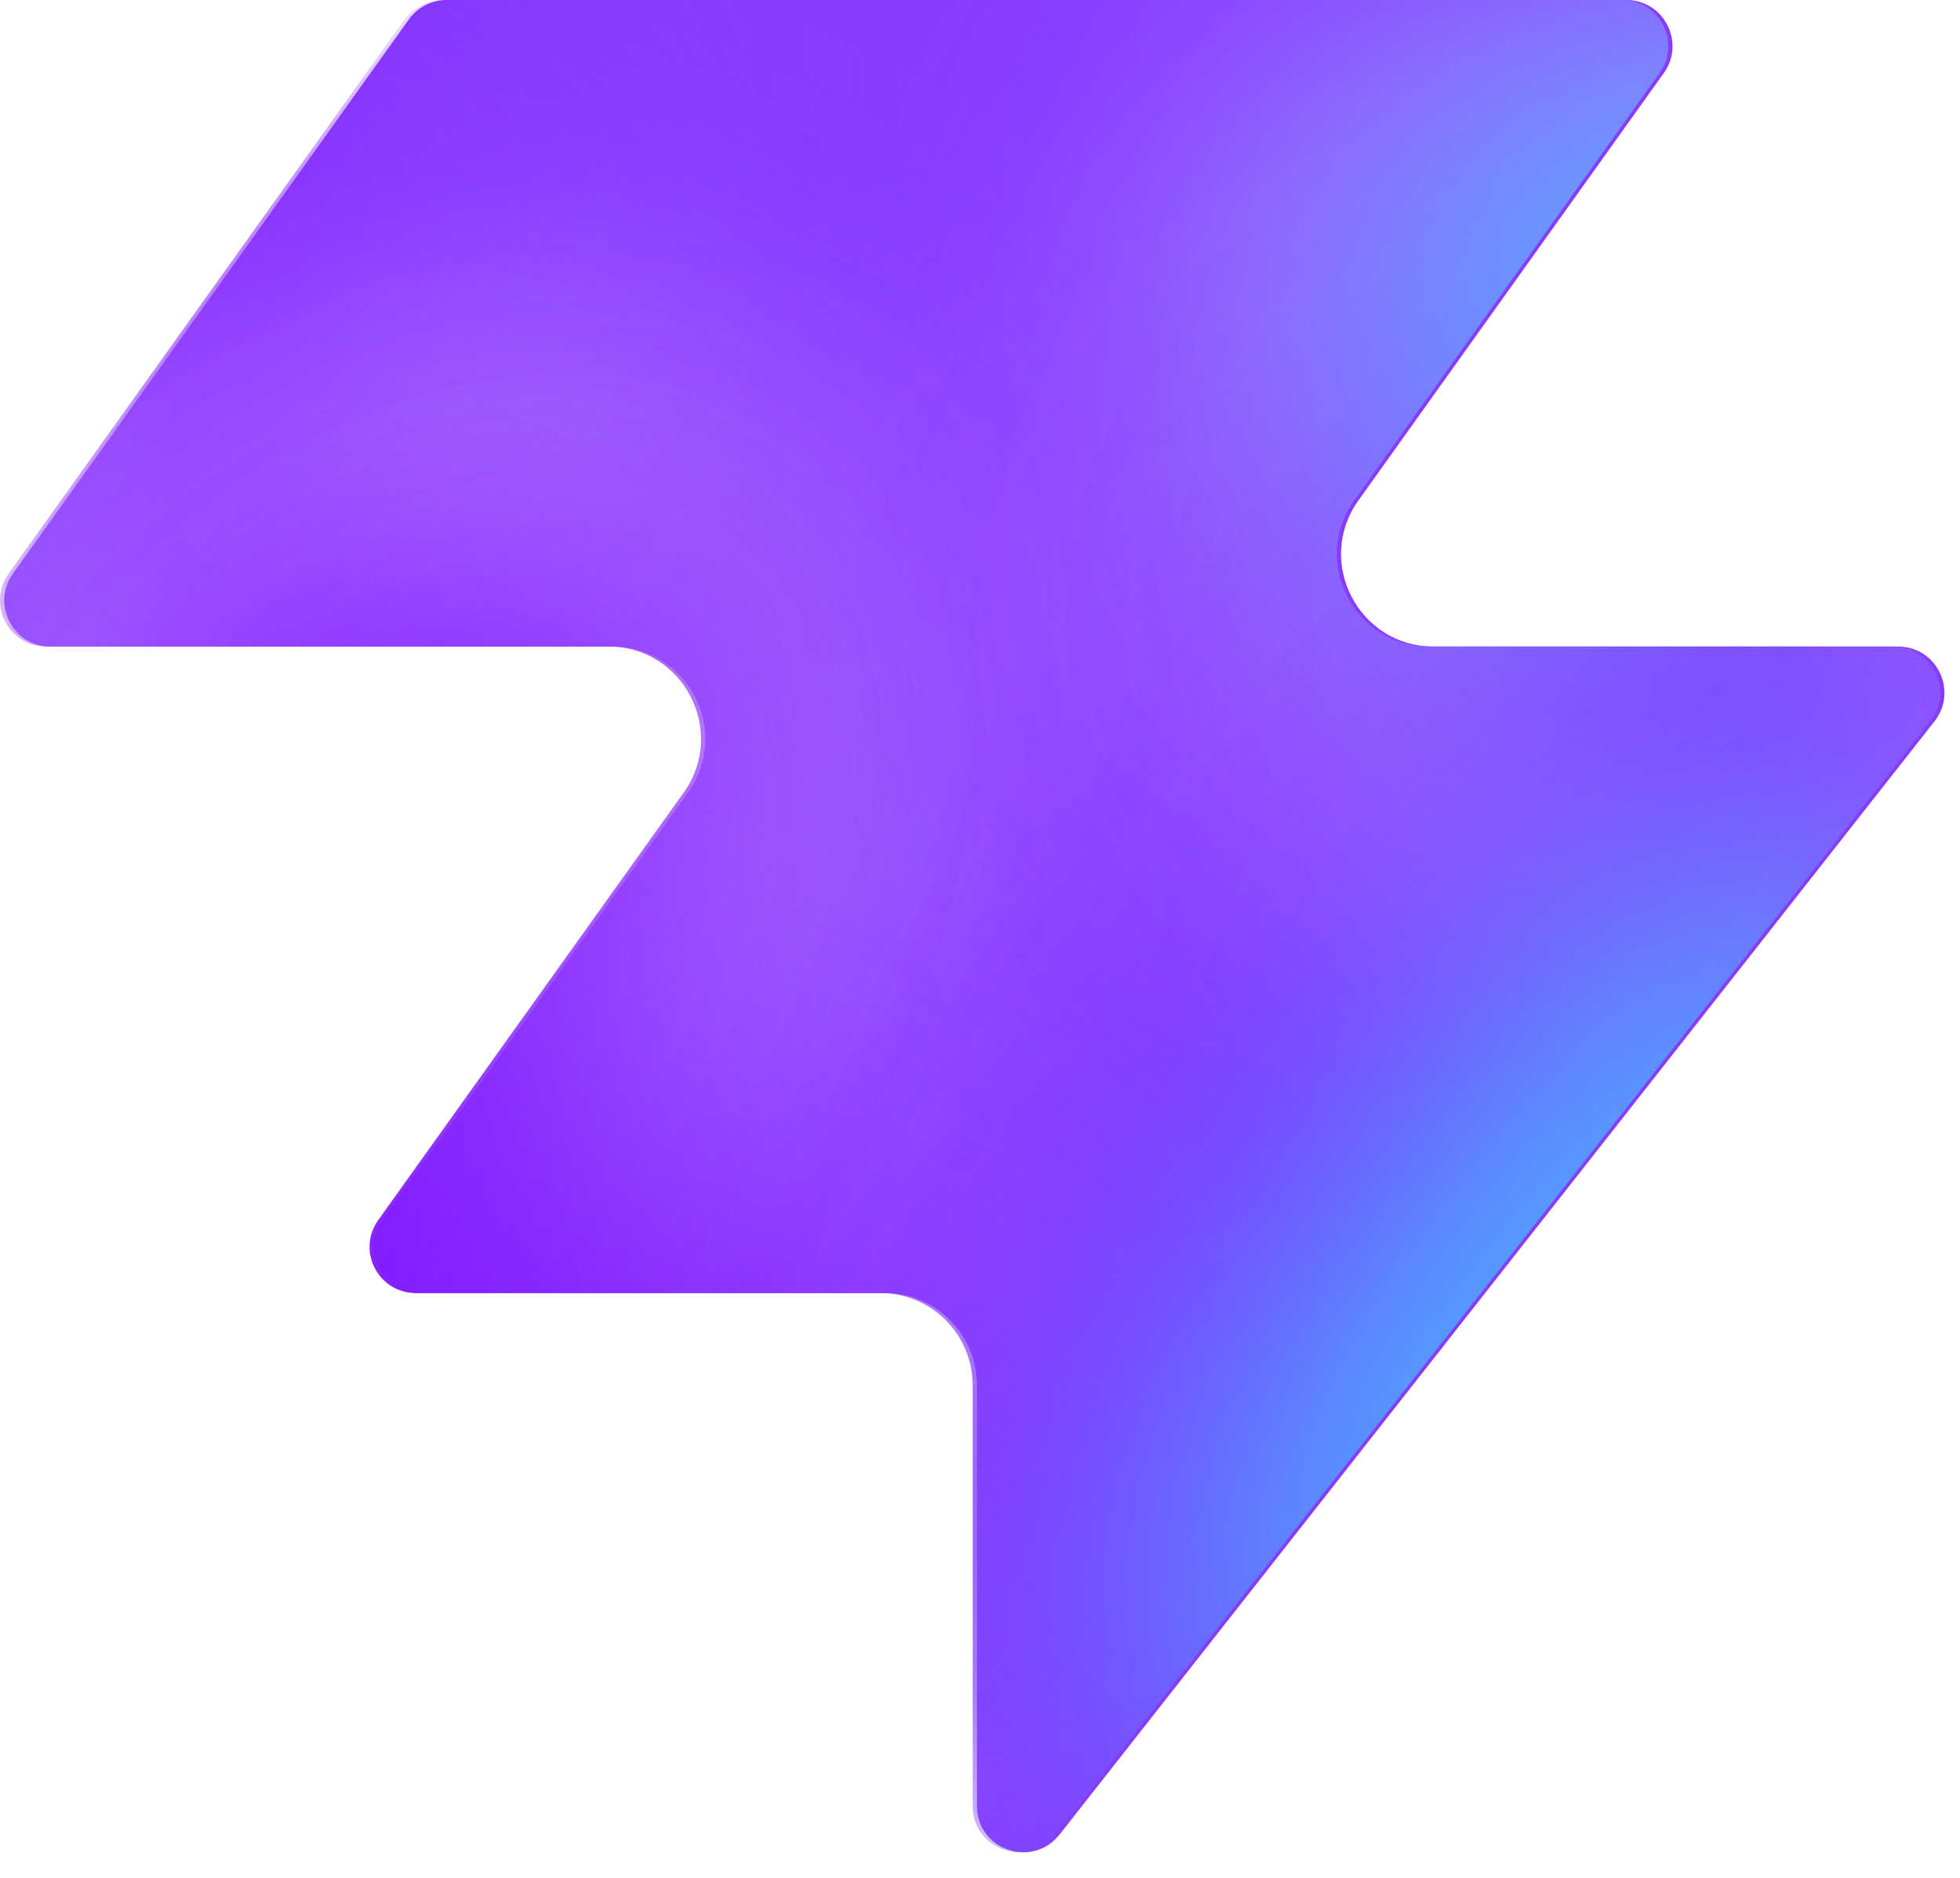
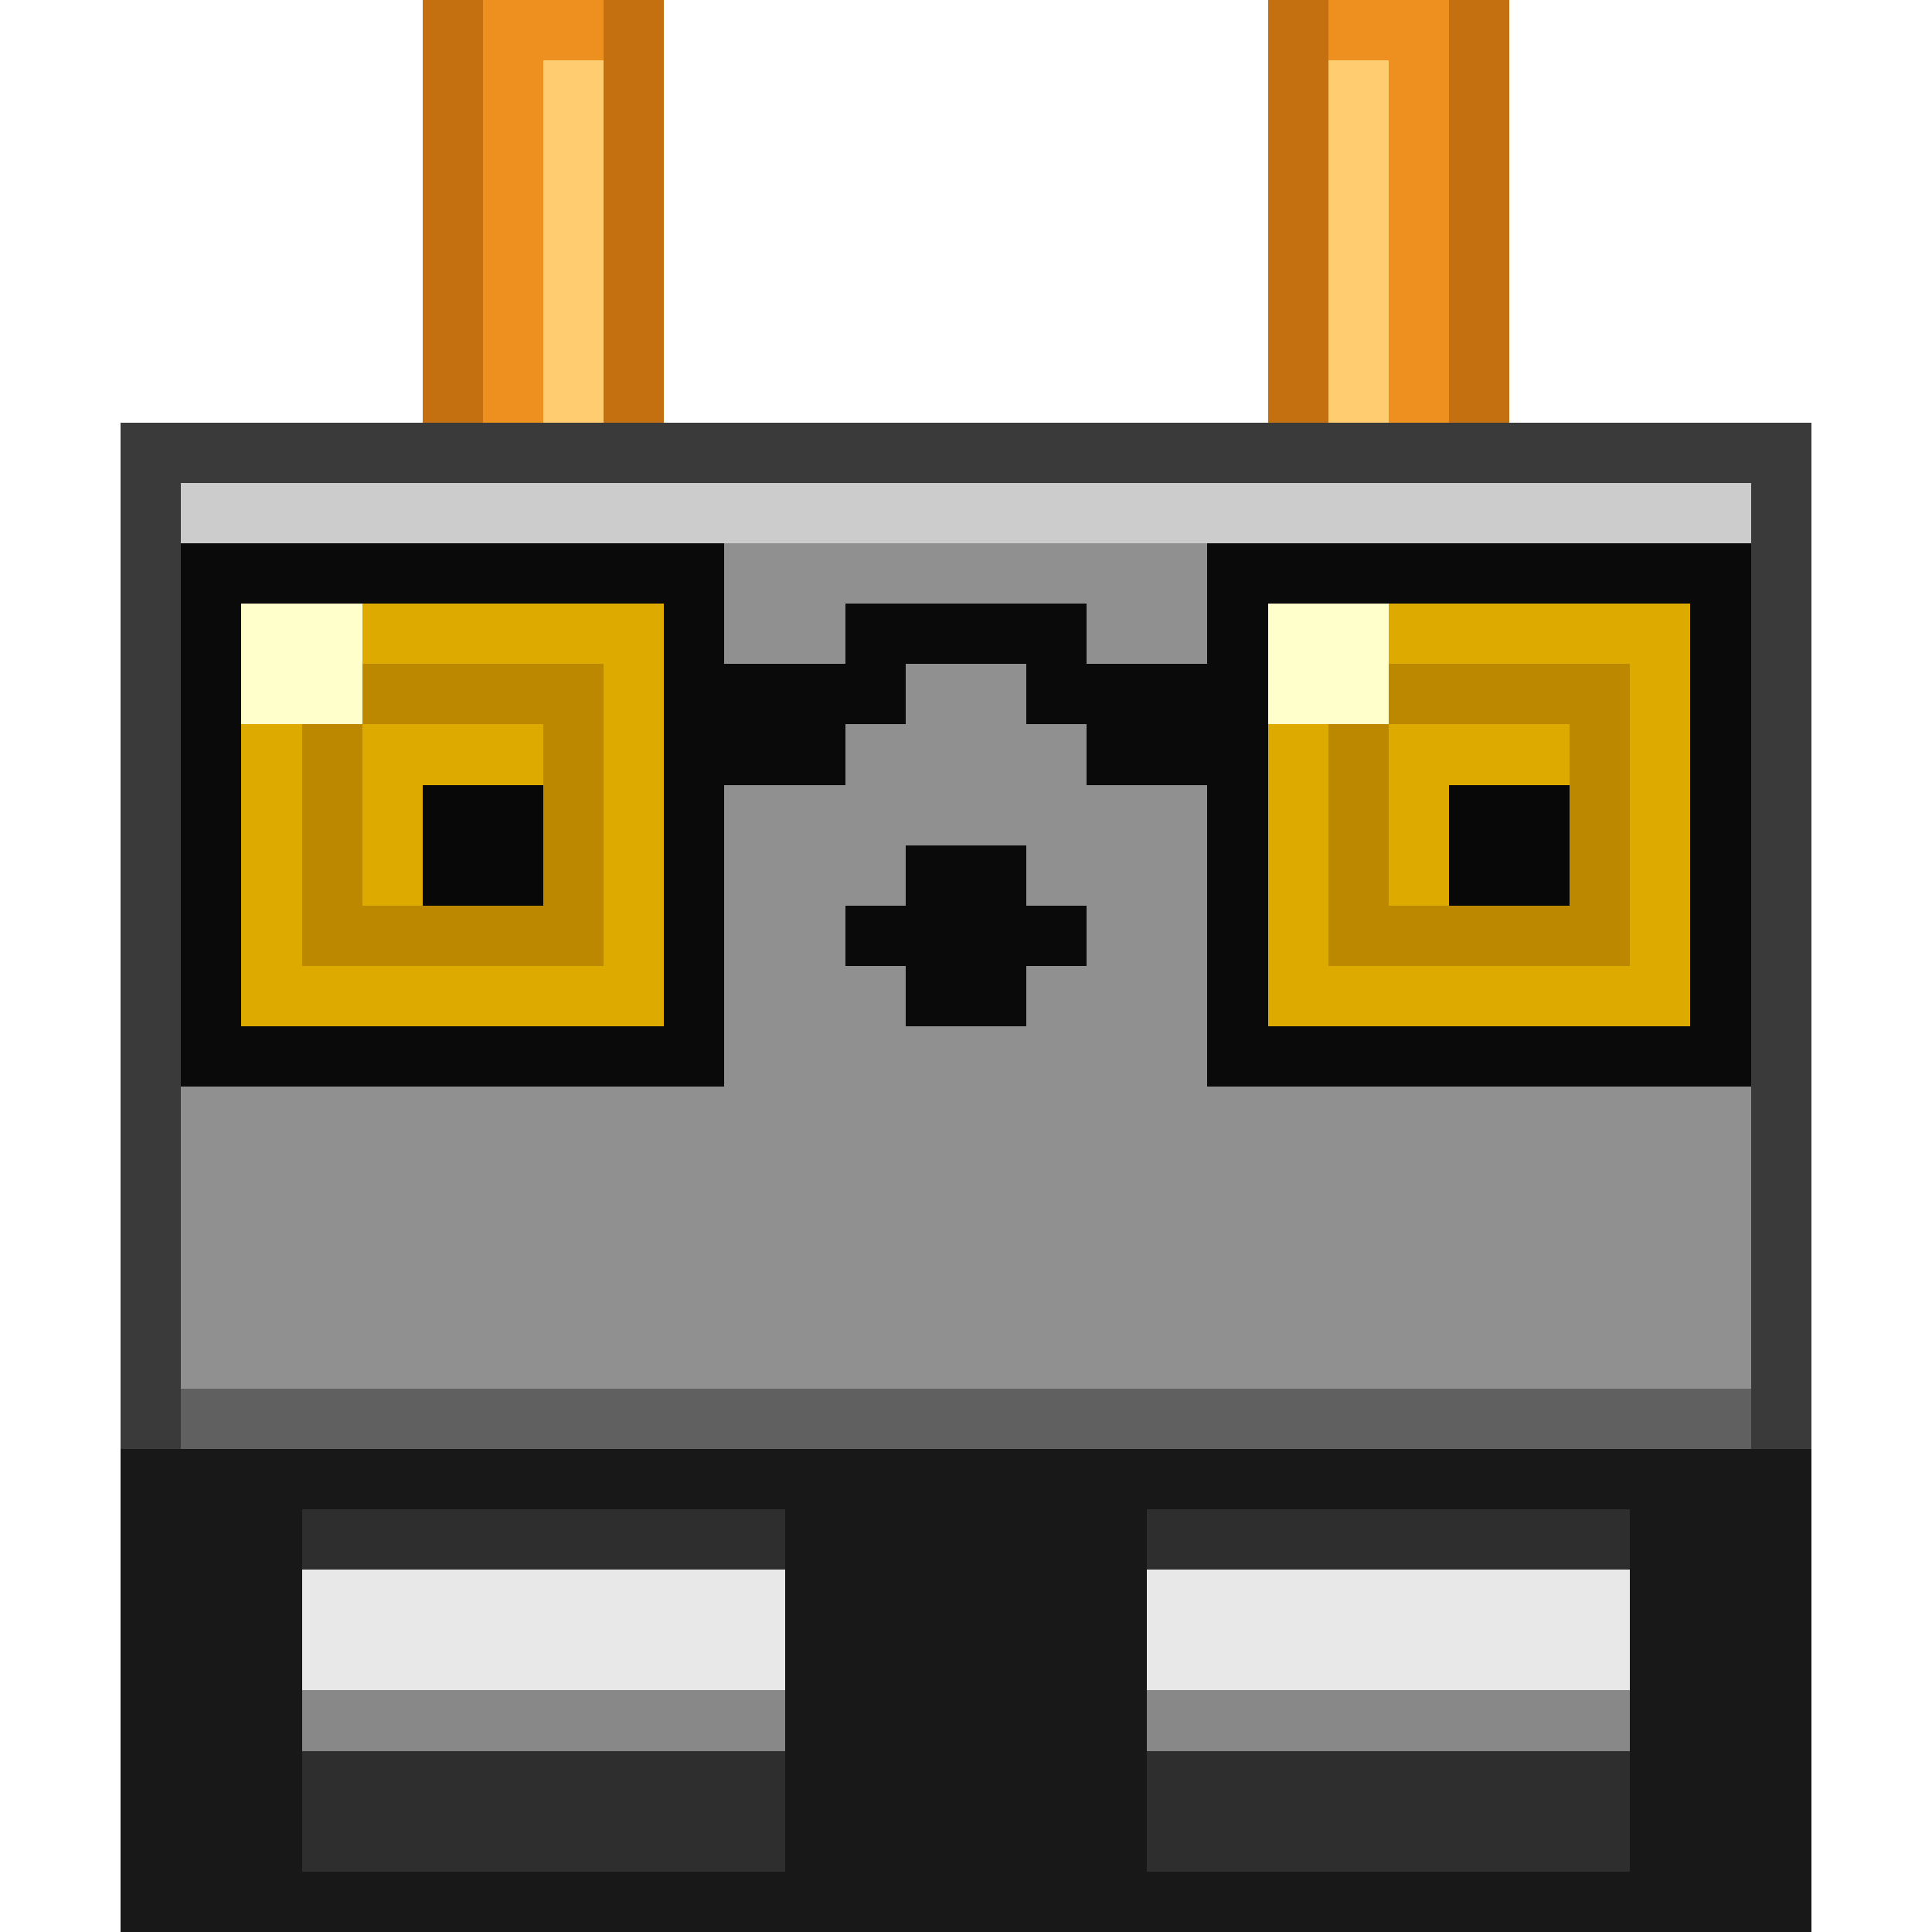
- <svg xmlns="http://www.w3.org/2000/svg" width="48" height="46" fill="none" viewBox="0 0 48 46">
-   <path fill="#863bff" d="M25.946 44.938c-.664.845-2.021.375-2.021-.698V33.937a2.26 2.26 0 0 0-2.262-2.262H10.287c-.92 0-1.456-1.04-.92-1.788l7.48-10.471c1.07-1.497 0-3.578-1.842-3.578H1.237c-.92 0-1.456-1.04-.92-1.788L10.013.474c.214-.297.556-.474.92-.474h28.894c.92 0 1.456 1.04.92 1.788l-7.48 10.471c-1.07 1.498 0 3.579 1.842 3.579h11.377c.943 0 1.473 1.088.89 1.83L25.947 44.94z" style="fill:#863bff;fill:color(display-p3 .525 .23 1);fill-opacity:1" />
-   <mask id="a" width="48" height="46" x="0" y="0" maskUnits="userSpaceOnUse" style="mask-type:alpha">
-     <path fill="#000" d="M25.842 44.938c-.664.844-2.021.375-2.021-.698V33.937a2.26 2.26 0 0 0-2.262-2.262H10.183c-.92 0-1.456-1.04-.92-1.788l7.48-10.471c1.07-1.498 0-3.579-1.842-3.579H1.133c-.92 0-1.456-1.04-.92-1.787L9.91.473c.214-.297.556-.474.92-.474h28.894c.92 0 1.456 1.04.92 1.788l-7.48 10.471c-1.07 1.498 0 3.578 1.842 3.578h11.377c.943 0 1.473 1.088.89 1.832L25.843 44.94z" style="fill:#000;fill-opacity:1" />
-   </mask>
-   <g mask="url(#a)">
-     <g filter="url(#b)">
-       <ellipse cx="5.508" cy="14.704" fill="#ede6ff" rx="5.508" ry="14.704" style="fill:#ede6ff;fill:color(display-p3 .927 .903 1);fill-opacity:1" transform="matrix(.00324 1 1 -.00324 -4.47 31.516)" />
-     </g>
-     <g filter="url(#c)">
-       <ellipse cx="10.399" cy="29.851" fill="#ede6ff" rx="10.399" ry="29.851" style="fill:#ede6ff;fill:color(display-p3 .927 .903 1);fill-opacity:1" transform="matrix(.00324 1 1 -.00324 -39.328 7.883)" />
-     </g>
-     <g filter="url(#d)">
-       <ellipse cx="5.508" cy="30.487" fill="#7e14ff" rx="5.508" ry="30.487" style="fill:#7e14ff;fill:color(display-p3 .492 .077 1);fill-opacity:1" transform="rotate(89.814 -25.913 -14.639)scale(1 -1)" />
-     </g>
-     <g filter="url(#e)">
-       <ellipse cx="5.508" cy="30.599" fill="#7e14ff" rx="5.508" ry="30.599" style="fill:#7e14ff;fill:color(display-p3 .492 .077 1);fill-opacity:1" transform="rotate(89.814 -32.644 -3.334)scale(1 -1)" />
-     </g>
-     <g filter="url(#f)">
-       <ellipse cx="5.508" cy="30.599" fill="#7e14ff" rx="5.508" ry="30.599" style="fill:#7e14ff;fill:color(display-p3 .492 .077 1);fill-opacity:1" transform="matrix(.00324 1 1 -.00324 -34.34 30.47)" />
-     </g>
-     <g filter="url(#g)">
-       <ellipse cx="14.072" cy="22.078" fill="#ede6ff" rx="14.072" ry="22.078" style="fill:#ede6ff;fill:color(display-p3 .927 .903 1);fill-opacity:1" transform="rotate(93.35 24.506 48.493)scale(-1 1)" />
-     </g>
-     <g filter="url(#h)">
-       <ellipse cx="3.47" cy="21.501" fill="#7e14ff" rx="3.47" ry="21.501" style="fill:#7e14ff;fill:color(display-p3 .492 .077 1);fill-opacity:1" transform="rotate(89.009 28.708 47.59)scale(-1 1)" />
-     </g>
-     <g filter="url(#i)">
-       <ellipse cx="3.47" cy="21.501" fill="#7e14ff" rx="3.47" ry="21.501" style="fill:#7e14ff;fill:color(display-p3 .492 .077 1);fill-opacity:1" transform="rotate(89.009 28.708 47.59)scale(-1 1)" />
-     </g>
-     <g filter="url(#j)">
-       <ellipse cx=".387" cy="8.972" fill="#7e14ff" rx="4.407" ry="29.108" style="fill:#7e14ff;fill:color(display-p3 .492 .077 1);fill-opacity:1" transform="rotate(39.51 .387 8.972)" />
-     </g>
-     <g filter="url(#k)">
-       <ellipse cx="47.523" cy="-6.092" fill="#7e14ff" rx="4.407" ry="29.108" style="fill:#7e14ff;fill:color(display-p3 .492 .077 1);fill-opacity:1" transform="rotate(37.892 47.523 -6.092)" />
-     </g>
-     <g filter="url(#l)">
-       <ellipse cx="41.412" cy="6.333" fill="#47bfff" rx="5.971" ry="9.665" style="fill:#47bfff;fill:color(display-p3 .28 .748 1);fill-opacity:1" transform="rotate(37.892 41.412 6.333)" />
-     </g>
-     <g filter="url(#m)">
-       <ellipse cx="-1.879" cy="38.332" fill="#7e14ff" rx="4.407" ry="29.108" style="fill:#7e14ff;fill:color(display-p3 .492 .077 1);fill-opacity:1" transform="rotate(37.892 -1.88 38.332)" />
-     </g>
-     <g filter="url(#n)">
-       <ellipse cx="-1.879" cy="38.332" fill="#7e14ff" rx="4.407" ry="29.108" style="fill:#7e14ff;fill:color(display-p3 .492 .077 1);fill-opacity:1" transform="rotate(37.892 -1.88 38.332)" />
-     </g>
-     <g filter="url(#o)">
-       <ellipse cx="35.651" cy="29.907" fill="#7e14ff" rx="4.407" ry="29.108" style="fill:#7e14ff;fill:color(display-p3 .492 .077 1);fill-opacity:1" transform="rotate(37.892 35.651 29.907)" />
-     </g>
-     <g filter="url(#p)">
-       <ellipse cx="38.418" cy="32.4" fill="#47bfff" rx="5.971" ry="15.297" style="fill:#47bfff;fill:color(display-p3 .28 .748 1);fill-opacity:1" transform="rotate(37.892 38.418 32.4)" />
-     </g>
-   </g>
-   <defs>
-     <filter id="b" width="60.045" height="41.654" x="-19.77" y="16.149" color-interpolation-filters="sRGB" filterUnits="userSpaceOnUse">
-       <feFlood flood-opacity="0" result="BackgroundImageFix" />
-       <feBlend in="SourceGraphic" in2="BackgroundImageFix" result="shape" />
-       <feGaussianBlur result="effect1_foregroundBlur_2002_17158" stdDeviation="7.659" />
-     </filter>
-     <filter id="c" width="90.34" height="51.437" x="-54.613" y="-7.533" color-interpolation-filters="sRGB" filterUnits="userSpaceOnUse">
-       <feFlood flood-opacity="0" result="BackgroundImageFix" />
-       <feBlend in="SourceGraphic" in2="BackgroundImageFix" result="shape" />
-       <feGaussianBlur result="effect1_foregroundBlur_2002_17158" stdDeviation="7.659" />
-     </filter>
-     <filter id="d" width="79.355" height="29.4" x="-49.64" y="2.03" color-interpolation-filters="sRGB" filterUnits="userSpaceOnUse">
-       <feFlood flood-opacity="0" result="BackgroundImageFix" />
-       <feBlend in="SourceGraphic" in2="BackgroundImageFix" result="shape" />
-       <feGaussianBlur result="effect1_foregroundBlur_2002_17158" stdDeviation="4.596" />
-     </filter>
-     <filter id="e" width="79.579" height="29.4" x="-45.045" y="20.029" color-interpolation-filters="sRGB" filterUnits="userSpaceOnUse">
-       <feFlood flood-opacity="0" result="BackgroundImageFix" />
-       <feBlend in="SourceGraphic" in2="BackgroundImageFix" result="shape" />
-       <feGaussianBlur result="effect1_foregroundBlur_2002_17158" stdDeviation="4.596" />
-     </filter>
-     <filter id="f" width="79.579" height="29.4" x="-43.513" y="21.178" color-interpolation-filters="sRGB" filterUnits="userSpaceOnUse">
-       <feFlood flood-opacity="0" result="BackgroundImageFix" />
-       <feBlend in="SourceGraphic" in2="BackgroundImageFix" result="shape" />
-       <feGaussianBlur result="effect1_foregroundBlur_2002_17158" stdDeviation="4.596" />
-     </filter>
-     <filter id="g" width="74.749" height="58.852" x="15.756" y="-17.901" color-interpolation-filters="sRGB" filterUnits="userSpaceOnUse">
-       <feFlood flood-opacity="0" result="BackgroundImageFix" />
-       <feBlend in="SourceGraphic" in2="BackgroundImageFix" result="shape" />
-       <feGaussianBlur result="effect1_foregroundBlur_2002_17158" stdDeviation="7.659" />
-     </filter>
-     <filter id="h" width="61.377" height="25.362" x="23.548" y="2.284" color-interpolation-filters="sRGB" filterUnits="userSpaceOnUse">
-       <feFlood flood-opacity="0" result="BackgroundImageFix" />
-       <feBlend in="SourceGraphic" in2="BackgroundImageFix" result="shape" />
-       <feGaussianBlur result="effect1_foregroundBlur_2002_17158" stdDeviation="4.596" />
-     </filter>
-     <filter id="i" width="61.377" height="25.362" x="23.548" y="2.284" color-interpolation-filters="sRGB" filterUnits="userSpaceOnUse">
-       <feFlood flood-opacity="0" result="BackgroundImageFix" />
-       <feBlend in="SourceGraphic" in2="BackgroundImageFix" result="shape" />
-       <feGaussianBlur result="effect1_foregroundBlur_2002_17158" stdDeviation="4.596" />
-     </filter>
-     <filter id="j" width="56.045" height="63.649" x="-27.636" y="-22.853" color-interpolation-filters="sRGB" filterUnits="userSpaceOnUse">
-       <feFlood flood-opacity="0" result="BackgroundImageFix" />
-       <feBlend in="SourceGraphic" in2="BackgroundImageFix" result="shape" />
-       <feGaussianBlur result="effect1_foregroundBlur_2002_17158" stdDeviation="4.596" />
-     </filter>
-     <filter id="k" width="54.814" height="64.646" x="20.116" y="-38.415" color-interpolation-filters="sRGB" filterUnits="userSpaceOnUse">
-       <feFlood flood-opacity="0" result="BackgroundImageFix" />
-       <feBlend in="SourceGraphic" in2="BackgroundImageFix" result="shape" />
-       <feGaussianBlur result="effect1_foregroundBlur_2002_17158" stdDeviation="4.596" />
-     </filter>
-     <filter id="l" width="33.541" height="35.313" x="24.641" y="-11.323" color-interpolation-filters="sRGB" filterUnits="userSpaceOnUse">
-       <feFlood flood-opacity="0" result="BackgroundImageFix" />
-       <feBlend in="SourceGraphic" in2="BackgroundImageFix" result="shape" />
-       <feGaussianBlur result="effect1_foregroundBlur_2002_17158" stdDeviation="4.596" />
-     </filter>
-     <filter id="m" width="54.814" height="64.646" x="-29.286" y="6.009" color-interpolation-filters="sRGB" filterUnits="userSpaceOnUse">
-       <feFlood flood-opacity="0" result="BackgroundImageFix" />
-       <feBlend in="SourceGraphic" in2="BackgroundImageFix" result="shape" />
-       <feGaussianBlur result="effect1_foregroundBlur_2002_17158" stdDeviation="4.596" />
-     </filter>
-     <filter id="n" width="54.814" height="64.646" x="-29.286" y="6.009" color-interpolation-filters="sRGB" filterUnits="userSpaceOnUse">
-       <feFlood flood-opacity="0" result="BackgroundImageFix" />
-       <feBlend in="SourceGraphic" in2="BackgroundImageFix" result="shape" />
-       <feGaussianBlur result="effect1_foregroundBlur_2002_17158" stdDeviation="4.596" />
-     </filter>
-     <filter id="o" width="54.814" height="64.646" x="8.244" y="-2.416" color-interpolation-filters="sRGB" filterUnits="userSpaceOnUse">
-       <feFlood flood-opacity="0" result="BackgroundImageFix" />
-       <feBlend in="SourceGraphic" in2="BackgroundImageFix" result="shape" />
-       <feGaussianBlur result="effect1_foregroundBlur_2002_17158" stdDeviation="4.596" />
-     </filter>
-     <filter id="p" width="39.409" height="43.623" x="18.713" y="10.588" color-interpolation-filters="sRGB" filterUnits="userSpaceOnUse">
-       <feFlood flood-opacity="0" result="BackgroundImageFix" />
-       <feBlend in="SourceGraphic" in2="BackgroundImageFix" result="shape" />
-       <feGaussianBlur result="effect1_foregroundBlur_2002_17158" stdDeviation="4.596" />
-     </filter>
-   </defs>
+ <svg xmlns="http://www.w3.org/2000/svg" viewBox="0 0 32 32" shape-rendering="crispEdges">
+   <rect x="7" y="0" width="4" height="9" fill="#C47010" />
+   <rect x="8" y="0" width="2" height="9" fill="#EE9020" />
+   <rect x="9" y="1" width="1" height="7" fill="#FFCC70" />
+   <rect x="21" y="0" width="4" height="9" fill="#C47010" />
+   <rect x="22" y="0" width="2" height="9" fill="#EE9020" />
+   <rect x="22" y="1" width="1" height="7" fill="#FFCC70" />
+   <rect x="2" y="7" width="28" height="24" fill="#3A3A3A" />
+   <rect x="3" y="8" width="26" height="16" fill="#909090" />
+   <rect x="3" y="8" width="26" height="1" fill="#CCCCCC" />
+   <rect x="3" y="9" width="1" height="15" fill="#B0B0B0" />
+   <rect x="3" y="9" width="9" height="9" fill="#0A0A0A" />
+   <rect x="4" y="10" width="7" height="7" fill="#DDAA00" />
+   <rect x="5" y="11" width="5" height="5" fill="#BB8800" />
+   <rect x="6" y="12" width="3" height="3" fill="#DDAA00" />
+   <rect x="7" y="13" width="2" height="2" fill="#080808" />
+   <rect x="4" y="10" width="2" height="2" fill="#FFFFCC" />
+   <rect x="20" y="9" width="9" height="9" fill="#0A0A0A" />
+   <rect x="21" y="10" width="7" height="7" fill="#DDAA00" />
+   <rect x="22" y="11" width="5" height="5" fill="#BB8800" />
+   <rect x="23" y="12" width="3" height="3" fill="#DDAA00" />
+   <rect x="24" y="13" width="2" height="2" fill="#080808" />
+   <rect x="21" y="10" width="2" height="2" fill="#FFFFCC" />
+   <rect x="14" y="10" width="4" height="1" fill="#0A0A0A" />
+   <rect x="12" y="11" width="3" height="1" fill="#0A0A0A" />
+   <rect x="17" y="11" width="3" height="1" fill="#0A0A0A" />
+   <rect x="12" y="12" width="2" height="1" fill="#0A0A0A" />
+   <rect x="18" y="12" width="2" height="1" fill="#0A0A0A" />
+   <rect x="14" y="15" width="4" height="1" fill="#0A0A0A" />
+   <rect x="15" y="14" width="2" height="3" fill="#0A0A0A" />
+   <rect x="3" y="18" width="26" height="5" fill="#909090" />
+   <rect x="3" y="23" width="26" height="1" fill="#606060" />
+   <rect x="2" y="24" width="28" height="8" fill="#181818" />
+   <rect x="5" y="25" width="8" height="6" fill="#2E2E2E" />
+   <rect x="5" y="26" width="8" height="2" fill="#E8E8E8" />
+   <rect x="5" y="28" width="8" height="1" fill="#888888" />
+   <rect x="19" y="25" width="8" height="6" fill="#2E2E2E" />
+   <rect x="19" y="26" width="8" height="2" fill="#E8E8E8" />
+   <rect x="19" y="28" width="8" height="1" fill="#888888" />
</svg>
